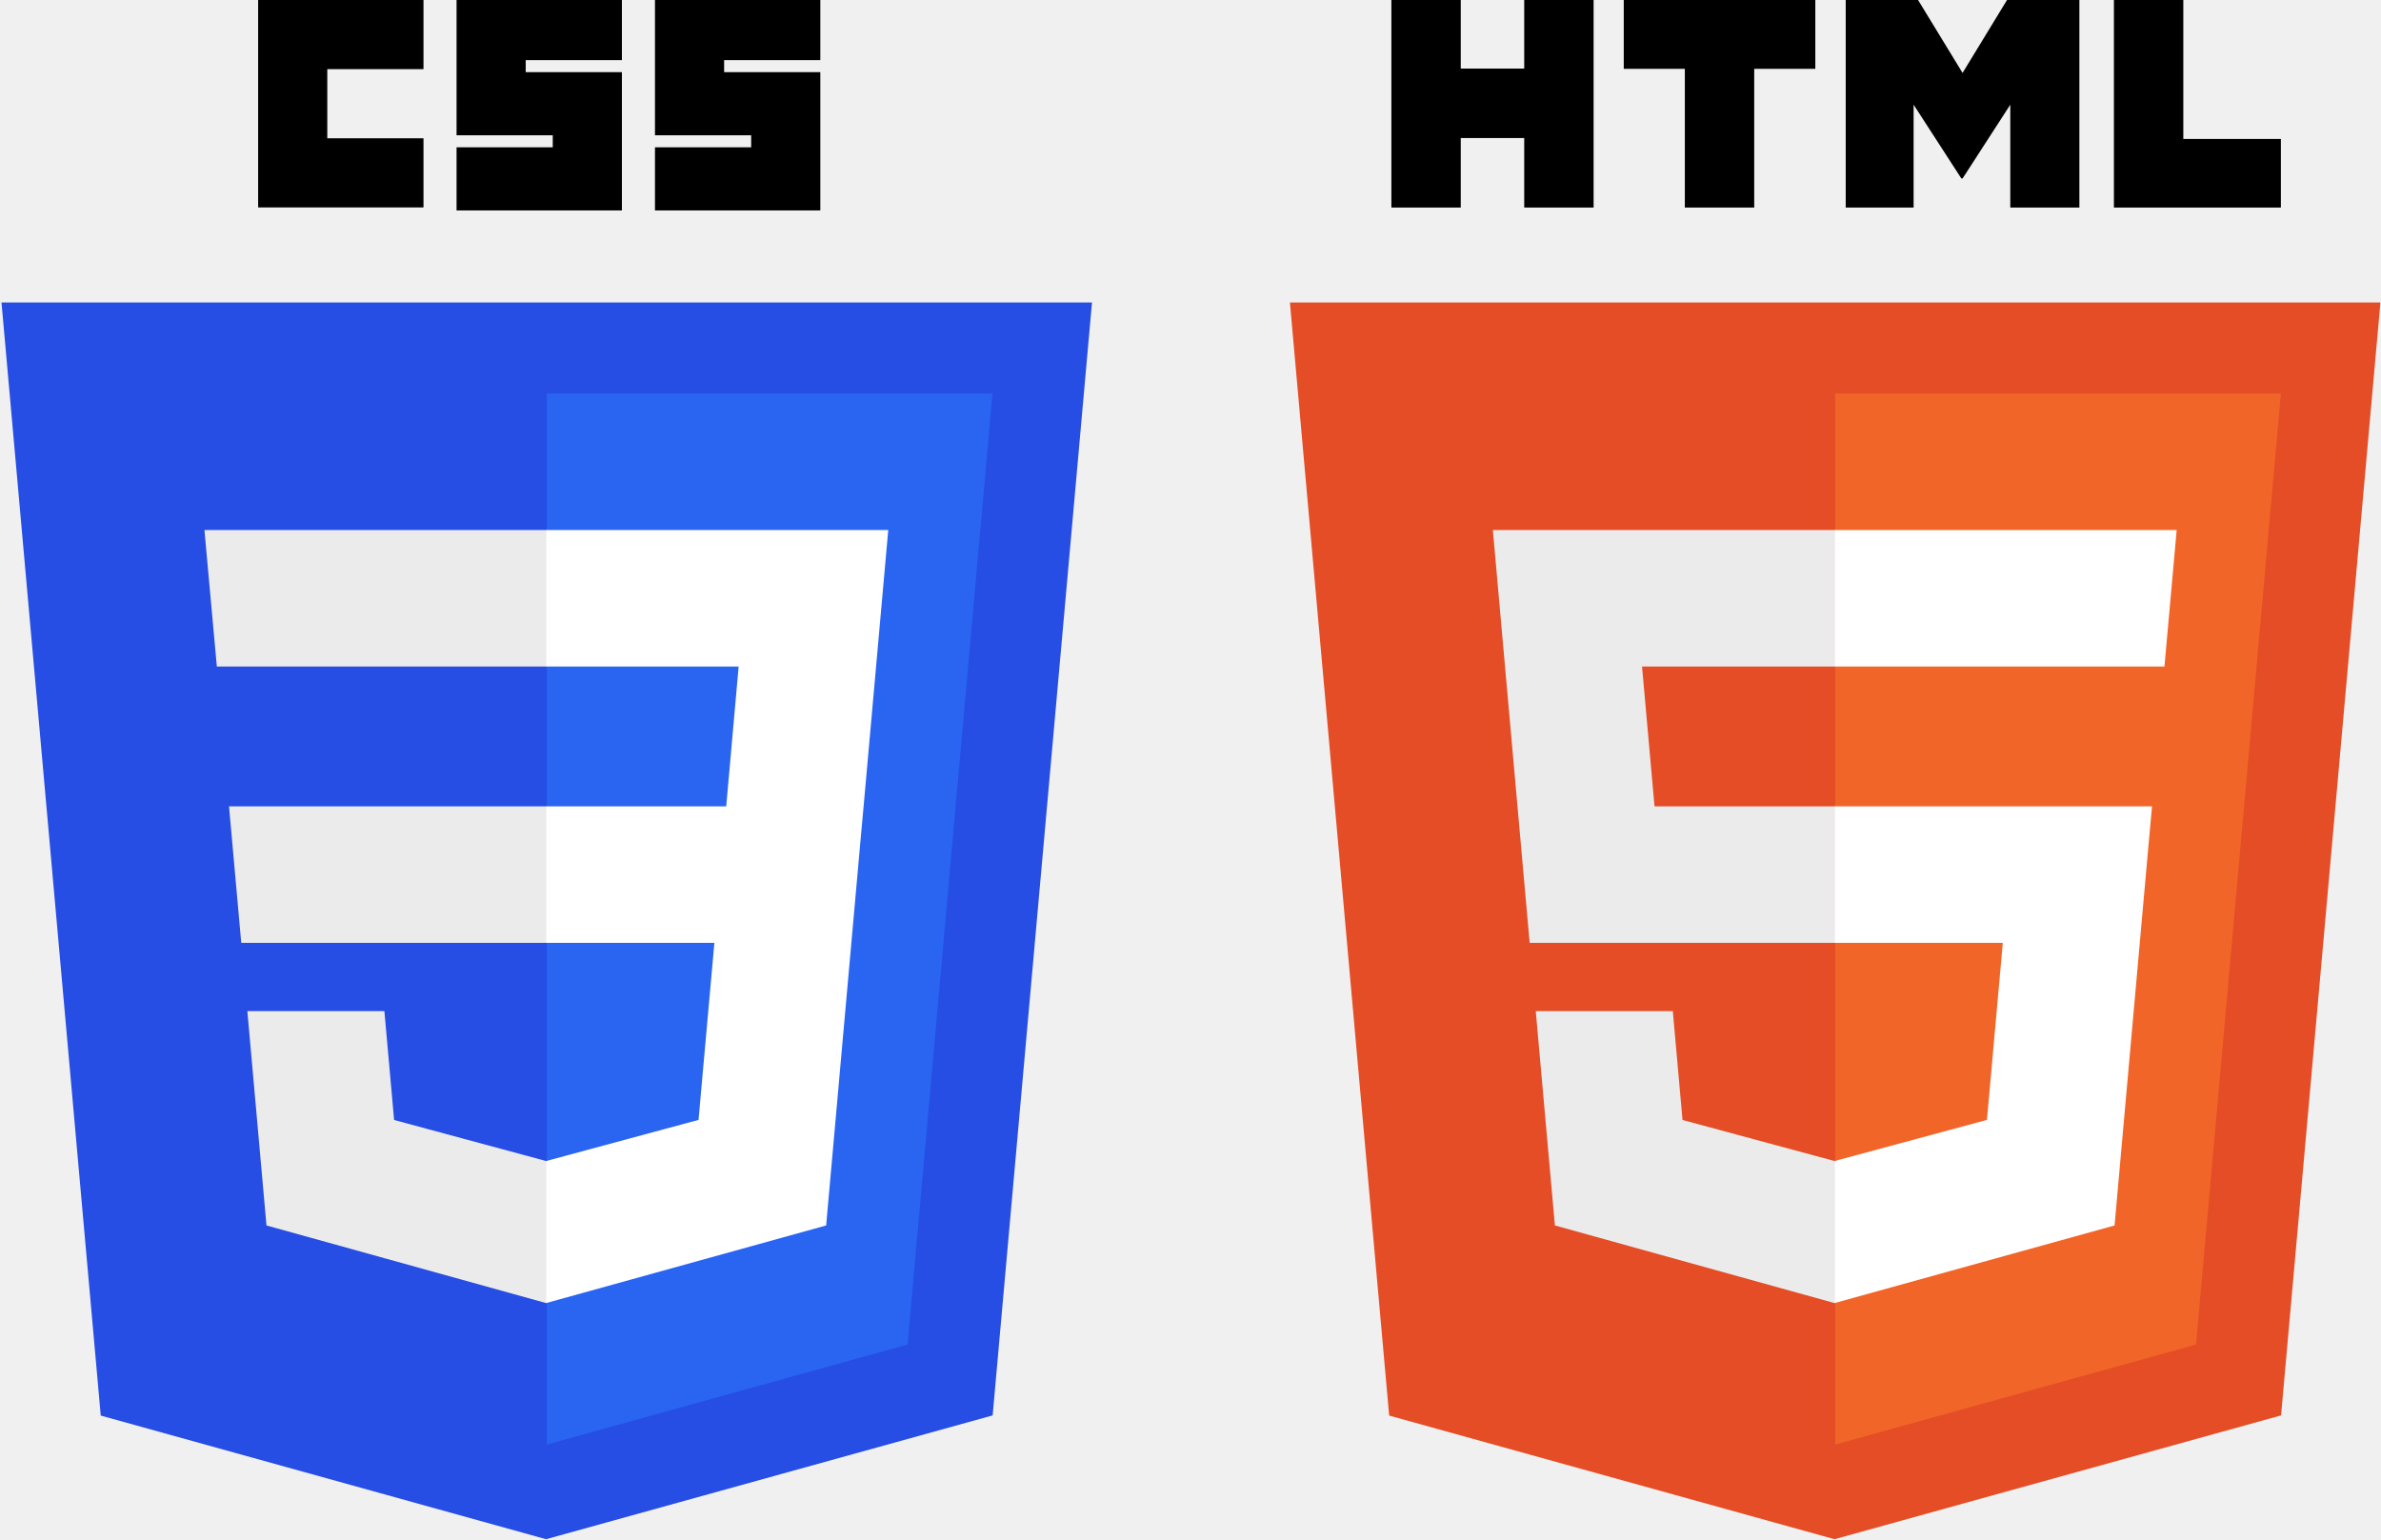
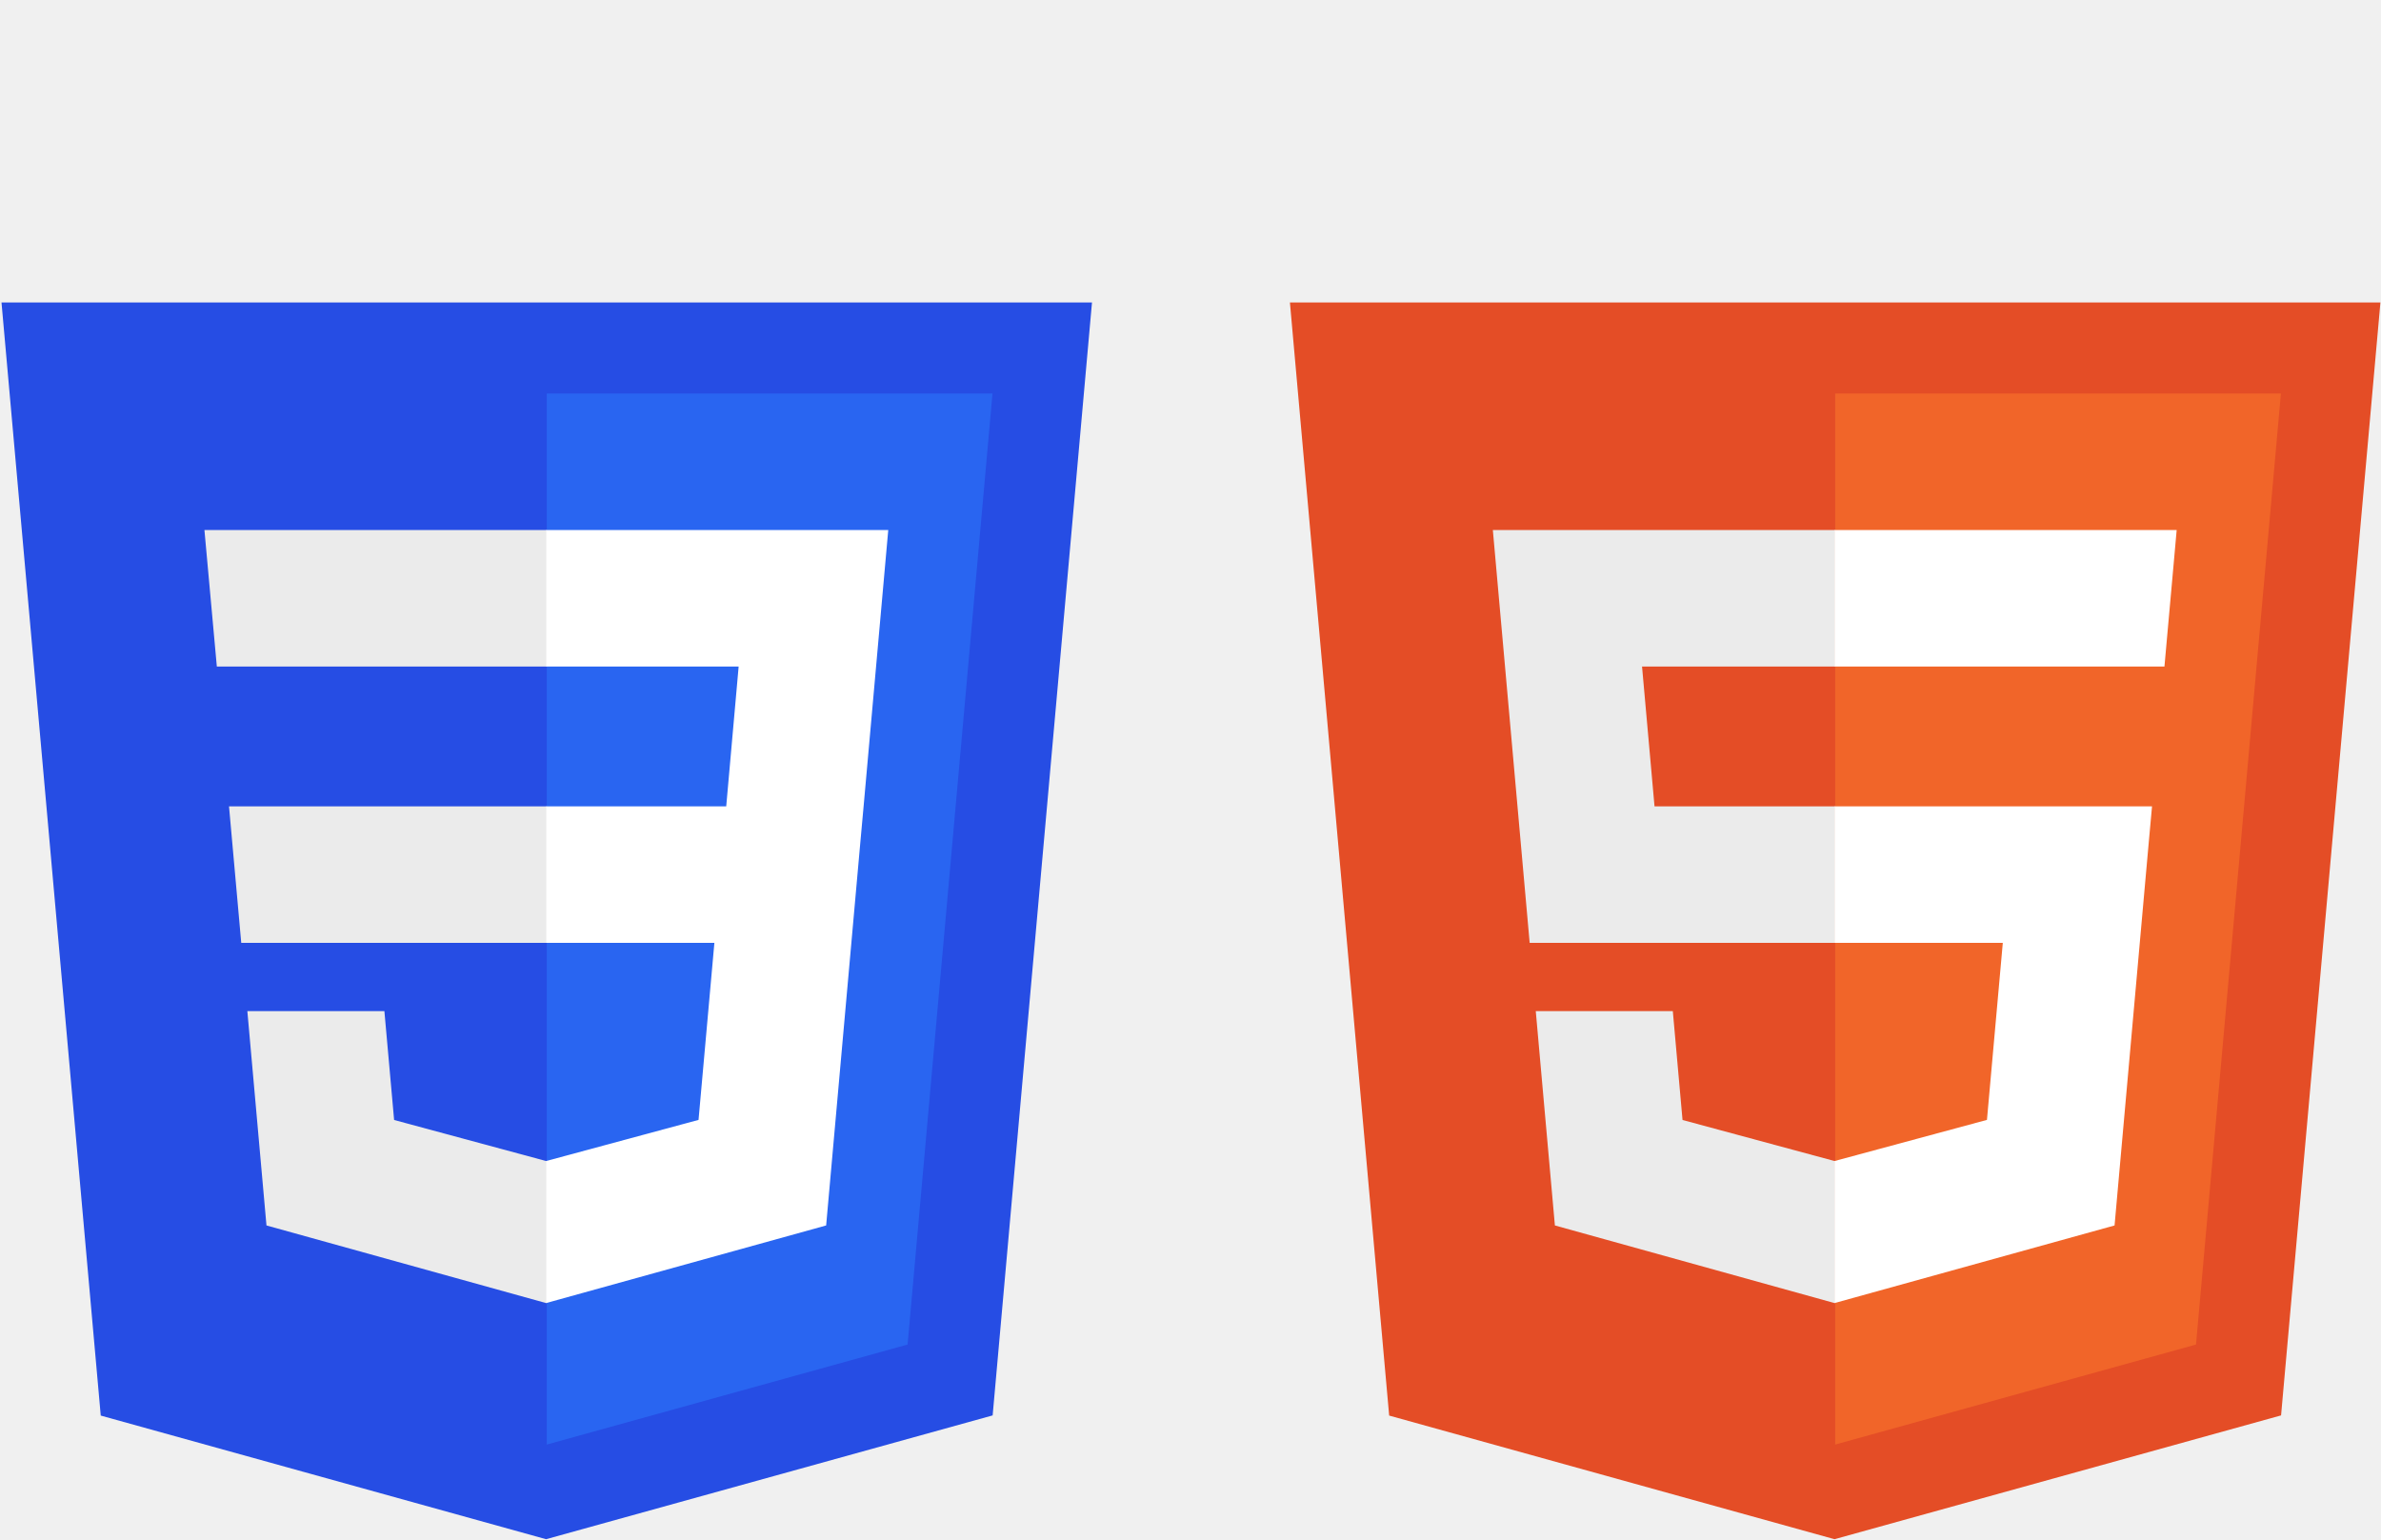
<svg xmlns="http://www.w3.org/2000/svg" width="792" height="512" viewBox="0 0 792 512" fill="none">
  <g clip-path="url(#clip0_839_108)">
    <path d="M181.645 512L33.511 470.877L0.5 100.62H363.234L330.188 470.819L181.645 512Z" fill="#264DE4" />
    <path d="M301.897 447.246L330.137 130.894H181.867V480.523L301.897 447.246Z" fill="#2965F1" />
    <path d="M76.177 268.217L80.247 313.627H181.867V268.217H76.177Z" fill="#EBEBEB" />
    <path d="M67.999 176.305L72.127 221.716H181.867V176.305H181.71H67.999Z" fill="#EBEBEB" />
    <path d="M181.867 386.153L181.668 386.206L131.094 372.55L127.861 336.333H103.286H82.276L88.638 407.634L181.658 433.457L181.867 433.399V386.153Z" fill="#EBEBEB" />
-     <path d="M85.867 0H140.867V23H108.867V46H140.867V69H85.867V0Z" fill="black" />
-     <path d="M151.867 0H206.867V20H174.867V24H206.867V70H151.867V49H183.867V45H151.867V0Z" fill="black" />
-     <path d="M217.867 0H272.867V20H240.867V24H272.867V70H217.867V49H249.867V45H217.867V0Z" fill="black" />
    <path d="M287.266 268.217L295.464 176.305H181.71V221.716H245.698L241.566 268.217H181.71V313.627H237.628L232.357 372.521L181.71 386.191V433.435L274.804 407.634L275.487 399.962L286.158 280.411L287.266 268.217Z" fill="white" />
    <path d="M791.805 100.62L758.759 470.819L610.216 512L462.082 470.877L429.071 100.62H791.805Z" fill="#E44D26" />
    <path d="M610.438 480.523L730.468 447.246L758.708 130.894H610.438V480.523Z" fill="#F16529" />
    <path d="M546.198 221.716H610.438V176.305H610.281H496.57L497.657 188.488L508.818 313.627H610.438V268.217H550.348L546.198 221.716Z" fill="#EBEBEB" />
    <path d="M556.433 336.333H531.858H510.848L517.21 407.634L610.23 433.457L610.439 433.399V386.153L610.24 386.206L559.666 372.55L556.433 336.333Z" fill="#EBEBEB" />
-     <path d="M462.82 0H485.897V22.8H507.007V0H530.085V69.044H507.008V45.924H485.898V69.044H462.821L462.82 0Z" fill="black" />
-     <path d="M560.432 22.896H540.116V0H603.836V22.896H583.511V69.044H560.433L560.432 22.896Z" fill="black" />
-     <path d="M613.949 0H638.012L652.814 24.26L667.601 0H691.673V69.044H668.691V34.822L652.814 59.371H652.417L636.529 34.822V69.044H613.949V0Z" fill="black" />
-     <path d="M703.158 0H726.242V46.222H758.695V69.044H703.158V0Z" fill="black" />
    <path d="M610.281 313.627H666.199L660.928 372.521L610.281 386.191V433.435L703.375 407.634L704.058 399.962L714.729 280.411L715.837 268.217H703.6H610.281V313.627Z" fill="white" />
    <path d="M610.281 221.605V221.716H719.823H719.969L720.88 211.509L722.949 188.488L724.035 176.305H610.281V204.509V221.605Z" fill="white" />
  </g>
  <defs>
    <clipPath id="clip0_839_108">
      <rect width="791.305" height="512" fill="white" transform="translate(0.5)" />
    </clipPath>
  </defs>
</svg>
